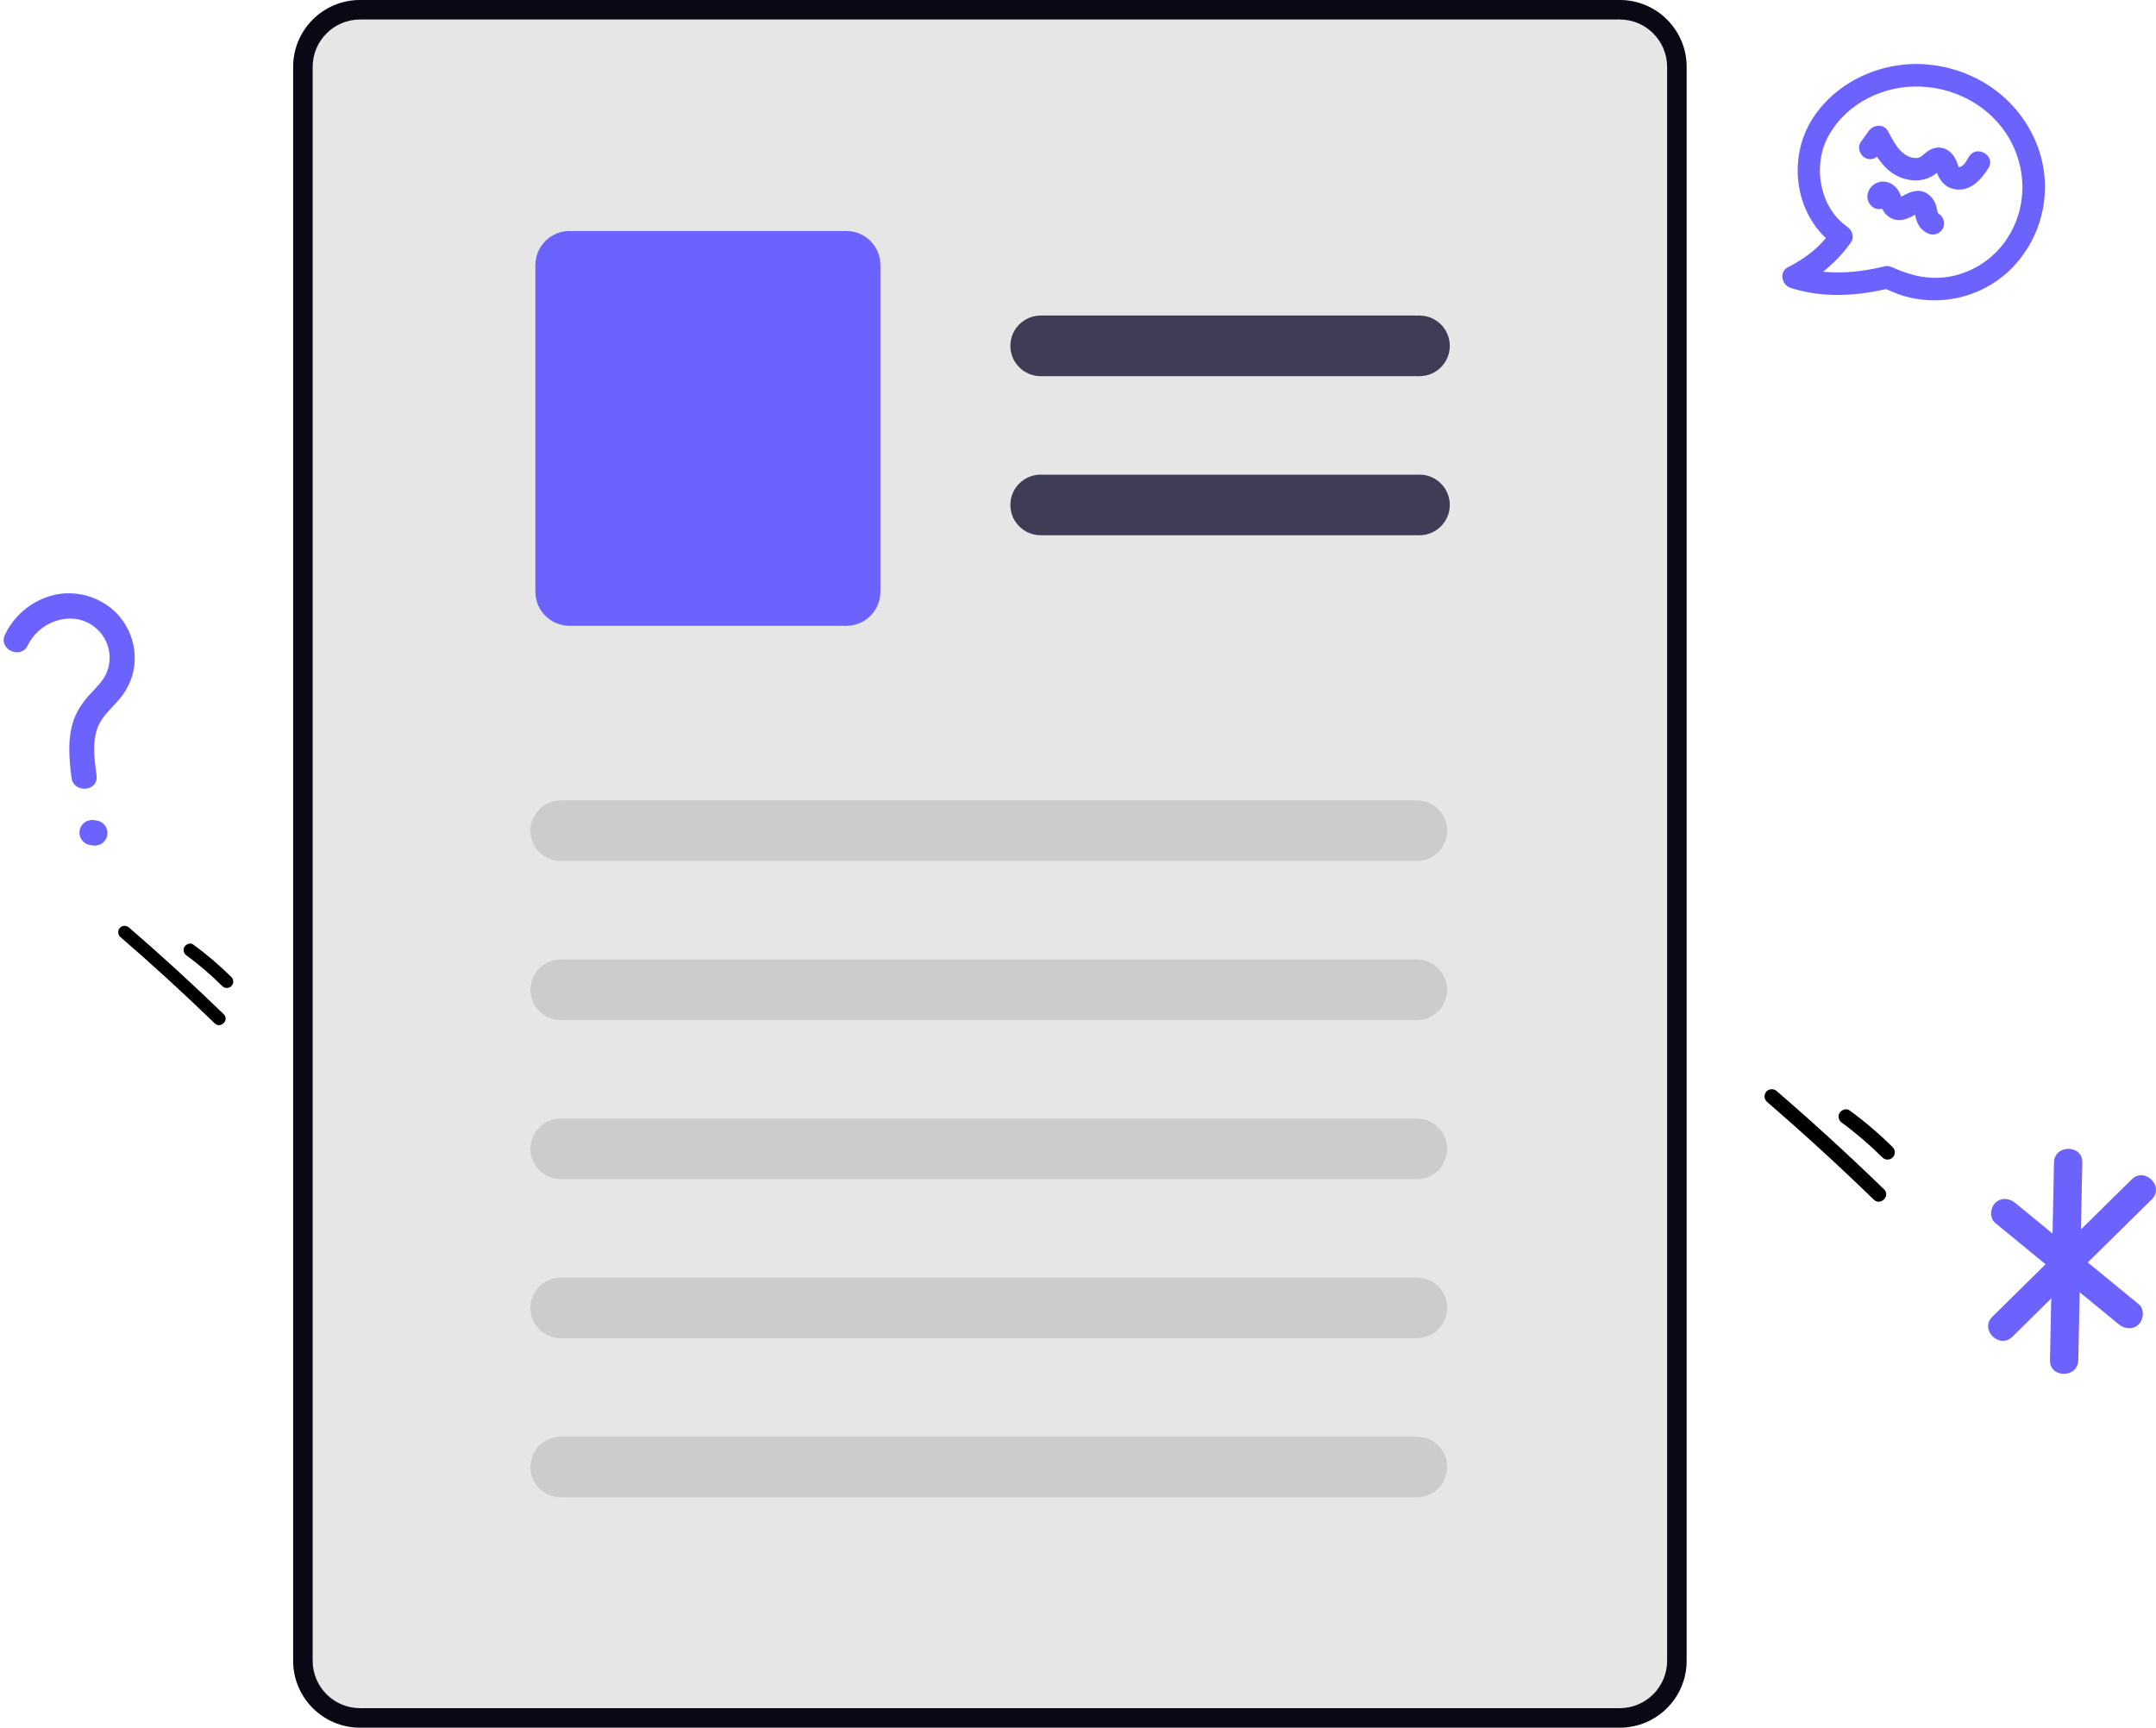
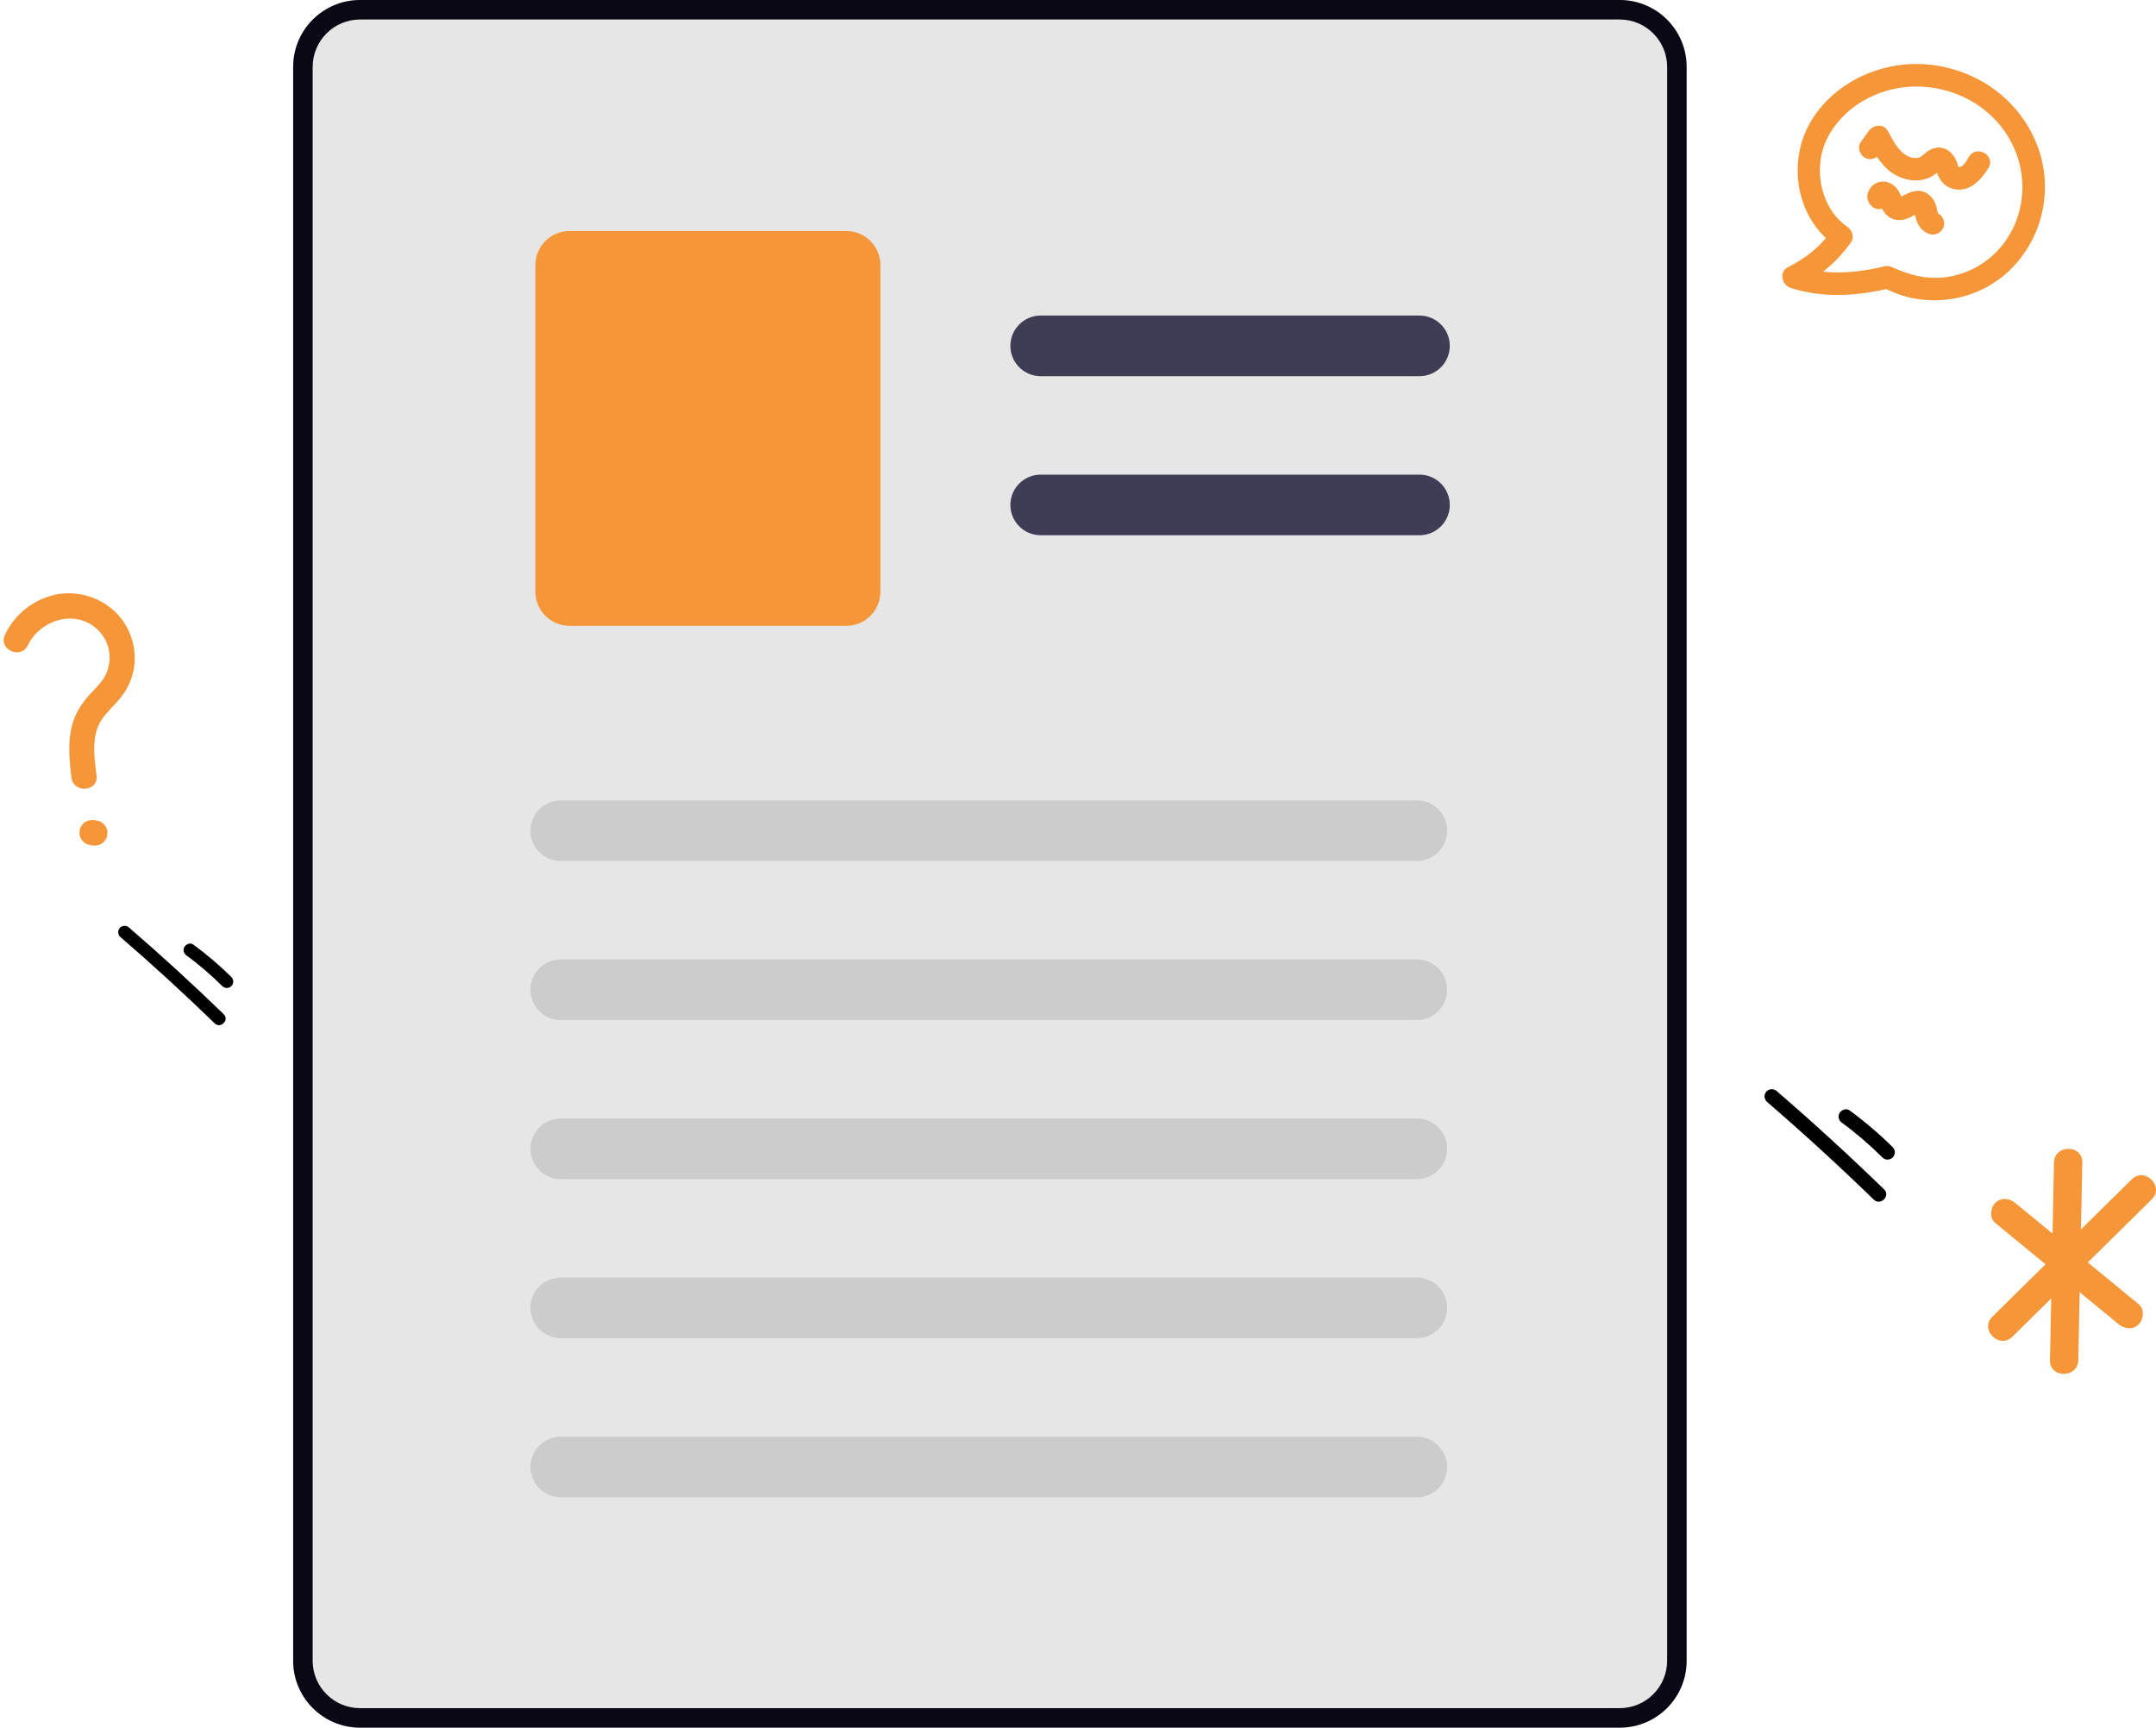
<svg xmlns="http://www.w3.org/2000/svg" width="998.195" height="800" viewBox="0 0 998.195 800" role="img" artist="Katerina Limpitsouni" source="https://undraw.co/">
  <g transform="translate(-472.996 -141)">
    <path d="M30.968,0H614.193a30.967,30.967,0,0,1,30.968,30.967V769.032A30.968,30.968,0,0,1,614.193,800H30.968A30.968,30.968,0,0,1,0,769.032V30.968A30.968,30.968,0,0,1,30.968,0Z" transform="translate(608.721 141)" fill="#e6e6e6" />
    <path d="M30.968,9.032A21.96,21.96,0,0,0,9.032,30.968V769.032a21.96,21.96,0,0,0,21.935,21.935H614.193a21.96,21.96,0,0,0,21.935-21.935V30.968A21.96,21.96,0,0,0,614.193,9.032H30.968m0-9.032H614.193a30.967,30.967,0,0,1,30.968,30.967V769.032A30.968,30.968,0,0,1,614.193,800H30.968A30.968,30.968,0,0,1,0,769.032V30.968A30.968,30.968,0,0,1,30.968,0Z" transform="translate(608.721 141)" fill="#090814" />
    <path d="M621.158,318.475H445.776a14.031,14.031,0,0,1,0-28.062H621.158a14.031,14.031,0,1,1,0,28.062Z" transform="translate(509.038 -3.291)" fill="#3f3d56" />
    <path d="M621.158,347.9H445.776a14.031,14.031,0,0,1,0-28.062H621.158a14.031,14.031,0,1,1,0,28.062Z" transform="translate(509.038 40.944)" fill="#3f3d56" />
-     <path d="M487.858,457.591H359.687A15.8,15.8,0,0,1,343.9,441.806V290.557a15.8,15.8,0,0,1,15.785-15.785H487.858a15.8,15.8,0,0,1,15.789,15.785V441.806a15.8,15.8,0,0,1-15.788,15.785Z" transform="translate(376.971 -26.802)" fill="#6c63ff" />
+     <path d="M487.858,457.591H359.687A15.8,15.8,0,0,1,343.9,441.806V290.557a15.8,15.8,0,0,1,15.785-15.785H487.858a15.8,15.8,0,0,1,15.789,15.785V441.806a15.8,15.8,0,0,1-15.788,15.785Z" transform="translate(376.971 -26.802)" fill="#f59638" />
    <path d="M753.379,408.149H357.018a14.031,14.031,0,1,1,0-28.062H753.379a14.031,14.031,0,1,1,0,28.062Z" transform="translate(375.599 131.528)" fill="#ccc" />
    <path d="M753.379,437.575H357.018a14.031,14.031,0,1,1,0-28.062H753.379a14.031,14.031,0,1,1,0,28.062Z" transform="translate(375.599 175.763)" fill="#ccc" />
    <path d="M753.379,467H357.018a14.031,14.031,0,1,1,0-28.062H753.379a14.031,14.031,0,1,1,0,28.062Z" transform="translate(375.599 219.998)" fill="#ccc" />
    <path d="M753.379,496.42H357.018a14.031,14.031,0,1,1,0-28.062H753.379a14.031,14.031,0,1,1,0,28.062Z" transform="translate(375.599 264.233)" fill="#ccc" />
    <path d="M753.379,525.844H357.018a14.031,14.031,0,1,1,0-28.062H753.379a14.031,14.031,0,1,1,0,28.062Z" transform="translate(375.599 308.468)" fill="#ccc" />
    <g transform="matrix(0.966, 0.259, -0.259, 0.966, 1320.32, 157.8)">
-       <path d="M51.751,96.427c-12.167,6.684-25.237,11.088-39.259,10.407l3.687,8.9A63.918,63.918,0,0,0,34.059,89.5c1.017-2.787-1.167-5.529-3.642-6.415C16.363,78.055,8.183,61.262,10.772,46.915c3-16.61,16.6-29.732,32.5-34.423C61.162,7.212,80.92,11.818,93.685,25.64c11.653,12.618,15.29,30.994,8.452,46.9A40.275,40.275,0,0,1,82.6,92.967c-8.565,4.154-17.622,4.459-26.831,2.934-2.775-.459-5.613.727-6.415,3.642-.686,2.5.848,5.952,3.642,6.415,4.846.8,9.579,1.586,14.515,1.311a51.606,51.606,0,0,0,16.111-3.451,50.337,50.337,0,0,0,24.429-20.2,53.788,53.788,0,0,0-2.039-59.223C92.574,5.676,69.99-2.869,47.394.855,26.905,4.231,8.294,18.982,1.982,39.017c-6.741,21.4,4.179,46.436,25.663,54.126L24,86.728c-3.162,8.665-8.374,15.5-15.2,21.633-3.55,3.188-.565,8.7,3.687,8.9,15.806.767,30.818-4.3,44.523-11.831,5.884-3.232.628-12.242-5.264-9.005Z" transform="translate(0 0)" fill="#6c63ff" />
-       <path d="M10.306,12.972l2.2-5.885L3.79,9.388c4.522,4.766,9.645,9.856,16.279,11.389,6.386,1.476,13.49-.1,17.541-5.523.3-.406,1.756-2.54,1.769-2.528l-2.223.553q-1.048-.7-.02.2a13.963,13.963,0,0,0,.829,1.2c2.19,3.052,5.021,5.293,8.954,5.3,7.831.01,11.6-7.026,13.555-13.55,1.931-6.443-8.132-9.2-10.057-2.772-.521,1.739-1.043,4.6-2.718,5.656-.96.607-.846-.1-1.52-1.047-1.759-2.463-3.838-4.522-6.905-5.15-3.462-.709-6.481,1.029-8.5,3.734-1.114,1.5-1.672,2.936-3.387,3.635a8.4,8.4,0,0,1-4.216.306c-4.966-.878-8.725-5.313-12.011-8.776-2.9-3.059-7.407-1.2-8.716,2.3L.25,10.2c-.986,2.638,1.1,5.716,3.642,6.415,2.921.8,5.425-.994,6.415-3.642h0Z" transform="translate(26.11 33.515)" fill="#6c63ff" />
-       <path d="M10.034,5.47a3.474,3.474,0,0,1-1.061,4.556,3.035,3.035,0,0,1-2.869.043c.943.484-.466-.653.246.188q.3.3.566.633-.5-.667-.18-.242c.49.194,1,1.322,1.413,1.815a10.136,10.136,0,0,0,.789.846,9.536,9.536,0,0,0,3.873,2.31c4.06,1.1,7.427-.915,10.235-3.651.451-.44.893-.889,1.361-1.312q.157-.144.318-.283.625-.519-.408.3a6.816,6.816,0,0,1,.666-.43c.69-.587-1.132.357-.319.134q.8-.183-.654.065.816.012-.616-.13l.347.088a2.022,2.022,0,0,1-1.1-.661,3.716,3.716,0,0,1,.383.368q.384.42-.239-.352c.541.339,1,1.725,1.287,2.277a14.157,14.157,0,0,0,1.174,1.922,9.436,9.436,0,0,0,7.461,4.287,5.253,5.253,0,0,0,5.215-5.215A5.325,5.325,0,0,0,32.711,7.81,2.36,2.36,0,0,1,34,8.217q-.711-.428.19.224a5.638,5.638,0,0,1-.513-.52q.631.857.14.151c-.485-.87-.931-1.765-1.424-2.631A10.272,10.272,0,0,0,26.165.253C21.6-.906,18.29,2.128,15.252,5a8.852,8.852,0,0,0-.848.758q1.049-.786.4-.322-.217.148-.446.277c-.652.546,1.178-.362.318-.13q-.8.185.653-.061-.816-.009.615.134-.836-.236.208.137-.709-.462.158.144c-.211,0-.928-.967-1.034-1.148q.647.834.092.114l-.815-1.055a11.388,11.388,0,0,0-1.135-1.254C10.759.112,6.993-.822,3.709,1.021.447,2.851-1.212,7.5,1.028,10.734,2.58,12.97,5.669,14.212,8.163,12.6c2.223-1.433,3.534-4.738,1.871-7.135h0Z" transform="translate(35.662 58.296)" fill="#6c63ff" />
+       <path d="M51.751,96.427c-12.167,6.684-25.237,11.088-39.259,10.407l3.687,8.9A63.918,63.918,0,0,0,34.059,89.5c1.017-2.787-1.167-5.529-3.642-6.415C16.363,78.055,8.183,61.262,10.772,46.915c3-16.61,16.6-29.732,32.5-34.423C61.162,7.212,80.92,11.818,93.685,25.64c11.653,12.618,15.29,30.994,8.452,46.9A40.275,40.275,0,0,1,82.6,92.967c-8.565,4.154-17.622,4.459-26.831,2.934-2.775-.459-5.613.727-6.415,3.642-.686,2.5.848,5.952,3.642,6.415,4.846.8,9.579,1.586,14.515,1.311a51.606,51.606,0,0,0,16.111-3.451,50.337,50.337,0,0,0,24.429-20.2,53.788,53.788,0,0,0-2.039-59.223C92.574,5.676,69.99-2.869,47.394.855,26.905,4.231,8.294,18.982,1.982,39.017c-6.741,21.4,4.179,46.436,25.663,54.126L24,86.728c-3.162,8.665-8.374,15.5-15.2,21.633-3.55,3.188-.565,8.7,3.687,8.9,15.806.767,30.818-4.3,44.523-11.831,5.884-3.232.628-12.242-5.264-9.005Z" transform="translate(0 0)" fill="#f59638" />
+       <path d="M10.306,12.972l2.2-5.885L3.79,9.388c4.522,4.766,9.645,9.856,16.279,11.389,6.386,1.476,13.49-.1,17.541-5.523.3-.406,1.756-2.54,1.769-2.528l-2.223.553q-1.048-.7-.02.2a13.963,13.963,0,0,0,.829,1.2c2.19,3.052,5.021,5.293,8.954,5.3,7.831.01,11.6-7.026,13.555-13.55,1.931-6.443-8.132-9.2-10.057-2.772-.521,1.739-1.043,4.6-2.718,5.656-.96.607-.846-.1-1.52-1.047-1.759-2.463-3.838-4.522-6.905-5.15-3.462-.709-6.481,1.029-8.5,3.734-1.114,1.5-1.672,2.936-3.387,3.635a8.4,8.4,0,0,1-4.216.306c-4.966-.878-8.725-5.313-12.011-8.776-2.9-3.059-7.407-1.2-8.716,2.3L.25,10.2c-.986,2.638,1.1,5.716,3.642,6.415,2.921.8,5.425-.994,6.415-3.642h0Z" transform="translate(26.11 33.515)" fill="#f59638" />
+       <path d="M10.034,5.47a3.474,3.474,0,0,1-1.061,4.556,3.035,3.035,0,0,1-2.869.043c.943.484-.466-.653.246.188q.3.3.566.633-.5-.667-.18-.242c.49.194,1,1.322,1.413,1.815a10.136,10.136,0,0,0,.789.846,9.536,9.536,0,0,0,3.873,2.31c4.06,1.1,7.427-.915,10.235-3.651.451-.44.893-.889,1.361-1.312q.157-.144.318-.283.625-.519-.408.3a6.816,6.816,0,0,1,.666-.43c.69-.587-1.132.357-.319.134q.8-.183-.654.065.816.012-.616-.13l.347.088a2.022,2.022,0,0,1-1.1-.661,3.716,3.716,0,0,1,.383.368q.384.42-.239-.352c.541.339,1,1.725,1.287,2.277a14.157,14.157,0,0,0,1.174,1.922,9.436,9.436,0,0,0,7.461,4.287,5.253,5.253,0,0,0,5.215-5.215A5.325,5.325,0,0,0,32.711,7.81,2.36,2.36,0,0,1,34,8.217q-.711-.428.19.224a5.638,5.638,0,0,1-.513-.52q.631.857.14.151c-.485-.87-.931-1.765-1.424-2.631A10.272,10.272,0,0,0,26.165.253C21.6-.906,18.29,2.128,15.252,5a8.852,8.852,0,0,0-.848.758q1.049-.786.4-.322-.217.148-.446.277c-.652.546,1.178-.362.318-.13q-.8.185.653-.061-.816-.009.615.134-.836-.236.208.137-.709-.462.158.144c-.211,0-.928-.967-1.034-1.148q.647.834.092.114l-.815-1.055a11.388,11.388,0,0,0-1.135-1.254C10.759.112,6.993-.822,3.709,1.021.447,2.851-1.212,7.5,1.028,10.734,2.58,12.97,5.669,14.212,8.163,12.6c2.223-1.433,3.534-4.738,1.871-7.135h0Z" transform="translate(35.662 58.296)" fill="#f59638" />
    </g>
    <g transform="translate(472.996 418.354) rotate(-5)">
-       <path d="M10.926,22.536C18.108,10.485,36.238,7.316,45,19.637a18.072,18.072,0,0,1,.874,19.3c-1.945,3.269-5.019,5.712-7.781,8.262a38.017,38.017,0,0,0-8.014,9.651c-4.69,8.731-4.694,18.862-4.316,28.5.293,7.476,11.95,7.513,11.656,0-.327-8.332-1.008-18.245,4.384-25.272,2.919-3.8,7.022-6.57,10.232-10.111a29.286,29.286,0,0,0,6.934-12.553A30.045,30.045,0,0,0,52.561,10.51,31.327,31.327,0,0,0,27.039.1,33.909,33.909,0,0,0,.862,16.653c-3.849,6.459,6.224,12.327,10.064,5.883h0Z" transform="translate(0 0)" fill="#6c63ff" />
-       <path d="M8.683.5,7.377.213a4.414,4.414,0,0,0-2.324-.1A4.338,4.338,0,0,0,2.886.8,4.4,4.4,0,0,0,1.251,2.3,4.389,4.389,0,0,0,.208,4.283L0,5.832A5.8,5.8,0,0,0,.8,8.774l.911,1.179a5.822,5.822,0,0,0,2.572,1.5l1.306.291a4.414,4.414,0,0,0,2.324.1,4.337,4.337,0,0,0,2.167-.692,4.4,4.4,0,0,0,1.635-1.5,4.389,4.389,0,0,0,1.043-1.982l.208-1.549a5.8,5.8,0,0,0-.8-2.941L11.255,2A5.822,5.822,0,0,0,8.683.5Z" transform="translate(27.182 105.661)" fill="#6c63ff" />
+       <path d="M10.926,22.536C18.108,10.485,36.238,7.316,45,19.637a18.072,18.072,0,0,1,.874,19.3c-1.945,3.269-5.019,5.712-7.781,8.262a38.017,38.017,0,0,0-8.014,9.651c-4.69,8.731-4.694,18.862-4.316,28.5.293,7.476,11.95,7.513,11.656,0-.327-8.332-1.008-18.245,4.384-25.272,2.919-3.8,7.022-6.57,10.232-10.111a29.286,29.286,0,0,0,6.934-12.553A30.045,30.045,0,0,0,52.561,10.51,31.327,31.327,0,0,0,27.039.1,33.909,33.909,0,0,0,.862,16.653c-3.849,6.459,6.224,12.327,10.064,5.883h0Z" transform="translate(0 0)" fill="#f59638" />
+       <path d="M8.683.5,7.377.213a4.414,4.414,0,0,0-2.324-.1A4.338,4.338,0,0,0,2.886.8,4.4,4.4,0,0,0,1.251,2.3,4.389,4.389,0,0,0,.208,4.283L0,5.832A5.8,5.8,0,0,0,.8,8.774l.911,1.179a5.822,5.822,0,0,0,2.572,1.5l1.306.291a4.414,4.414,0,0,0,2.324.1,4.337,4.337,0,0,0,2.167-.692,4.4,4.4,0,0,0,1.635-1.5,4.389,4.389,0,0,0,1.043-1.982l.208-1.549a5.8,5.8,0,0,0-.8-2.941L11.255,2A5.822,5.822,0,0,0,8.683.5Z" transform="translate(27.182 105.661)" fill="#f59638" />
    </g>
    <g transform="translate(1393.464 672.962)">
-       <path d="M2.434,19.974,59.613,66.882c2.735,2.244,6.594,2.676,9.27,0,2.315-2.315,2.751-7.014,0-9.27L11.7,10.7c-2.735-2.244-6.594-2.676-9.27,0-2.315,2.315-2.751,7.014,0,9.27h0Z" transform="translate(0.861 14.364)" fill="#6c63ff" />
-       <path d="M11.222,79.459,75.776,15.837c6.019-5.932-3.253-15.2-9.27-9.27L1.952,70.189c-6.019,5.932,3.253,15.2,9.27,9.27h0Z" transform="translate(0 7.56)" fill="#6c63ff" />
-       <path d="M12.785,6.329,10.923,97.872c-.172,8.44,12.939,8.439,13.11,0L25.895,6.329c.172-8.44-12.939-8.439-13.11,0h0Z" transform="translate(17.715 0)" fill="#6c63ff" />
+       <path d="M2.434,19.974,59.613,66.882c2.735,2.244,6.594,2.676,9.27,0,2.315-2.315,2.751-7.014,0-9.27L11.7,10.7c-2.735-2.244-6.594-2.676-9.27,0-2.315,2.315-2.751,7.014,0,9.27h0Z" transform="translate(0.861 14.364)" fill="#f59638" />
+       <path d="M11.222,79.459,75.776,15.837c6.019-5.932-3.253-15.2-9.27-9.27L1.952,70.189c-6.019,5.932,3.253,15.2,9.27,9.27h0Z" transform="translate(0 7.56)" fill="#f59638" />
+       <path d="M12.785,6.329,10.923,97.872c-.172,8.44,12.939,8.439,13.11,0L25.895,6.329c.172-8.44-12.939-8.439-13.11,0h0Z" transform="translate(17.715 0)" fill="#f59638" />
    </g>
    <g transform="translate(527.728 569.71)">
      <path d="M17.936,26.594q-3.929-3.9-8.132-7.511-2.042-1.75-4.145-3.426C4.206,14.5,3.118,13.672,1.485,12.473A3.047,3.047,0,0,1,.418,8.4c.8-1.238,2.728-2.052,4.069-1.067A156.393,156.393,0,0,1,22.142,22.388a2.974,2.974,0,0,1-4.206,4.206Z" transform="translate(30.236 1.309)" />
      <path d="M8,.848Q30.474,20.243,51.783,40.933c2.751,2.672-1.457,6.876-4.206,4.206Q26.278,24.459,3.792,5.055a3,3,0,0,1,0-4.206A3.034,3.034,0,0,1,8,.848H8Z" transform="translate(-2.931 0)" />
    </g>
    <g transform="translate(1289.95 645.354)">
      <path d="M20.317,29.21q-4.451-4.419-9.212-8.509-2.313-1.982-4.7-3.881c-1.645-1.311-2.878-2.249-4.728-3.607A3.452,3.452,0,0,1,.473,8.6c.9-1.4,3.09-2.324,4.61-1.209a177.162,177.162,0,0,1,20,17.05,3.369,3.369,0,0,1-4.765,4.765Z" transform="translate(34.252 2.399)" />
      <path d="M8.671.961q25.461,21.97,49.6,45.408c3.117,3.026-1.651,7.789-4.765,4.765Q29.379,27.707,3.906,5.726a3.4,3.4,0,0,1,0-4.765,3.437,3.437,0,0,1,4.765,0h0Z" transform="translate(-2.931 0)" />
    </g>
  </g>
</svg>
